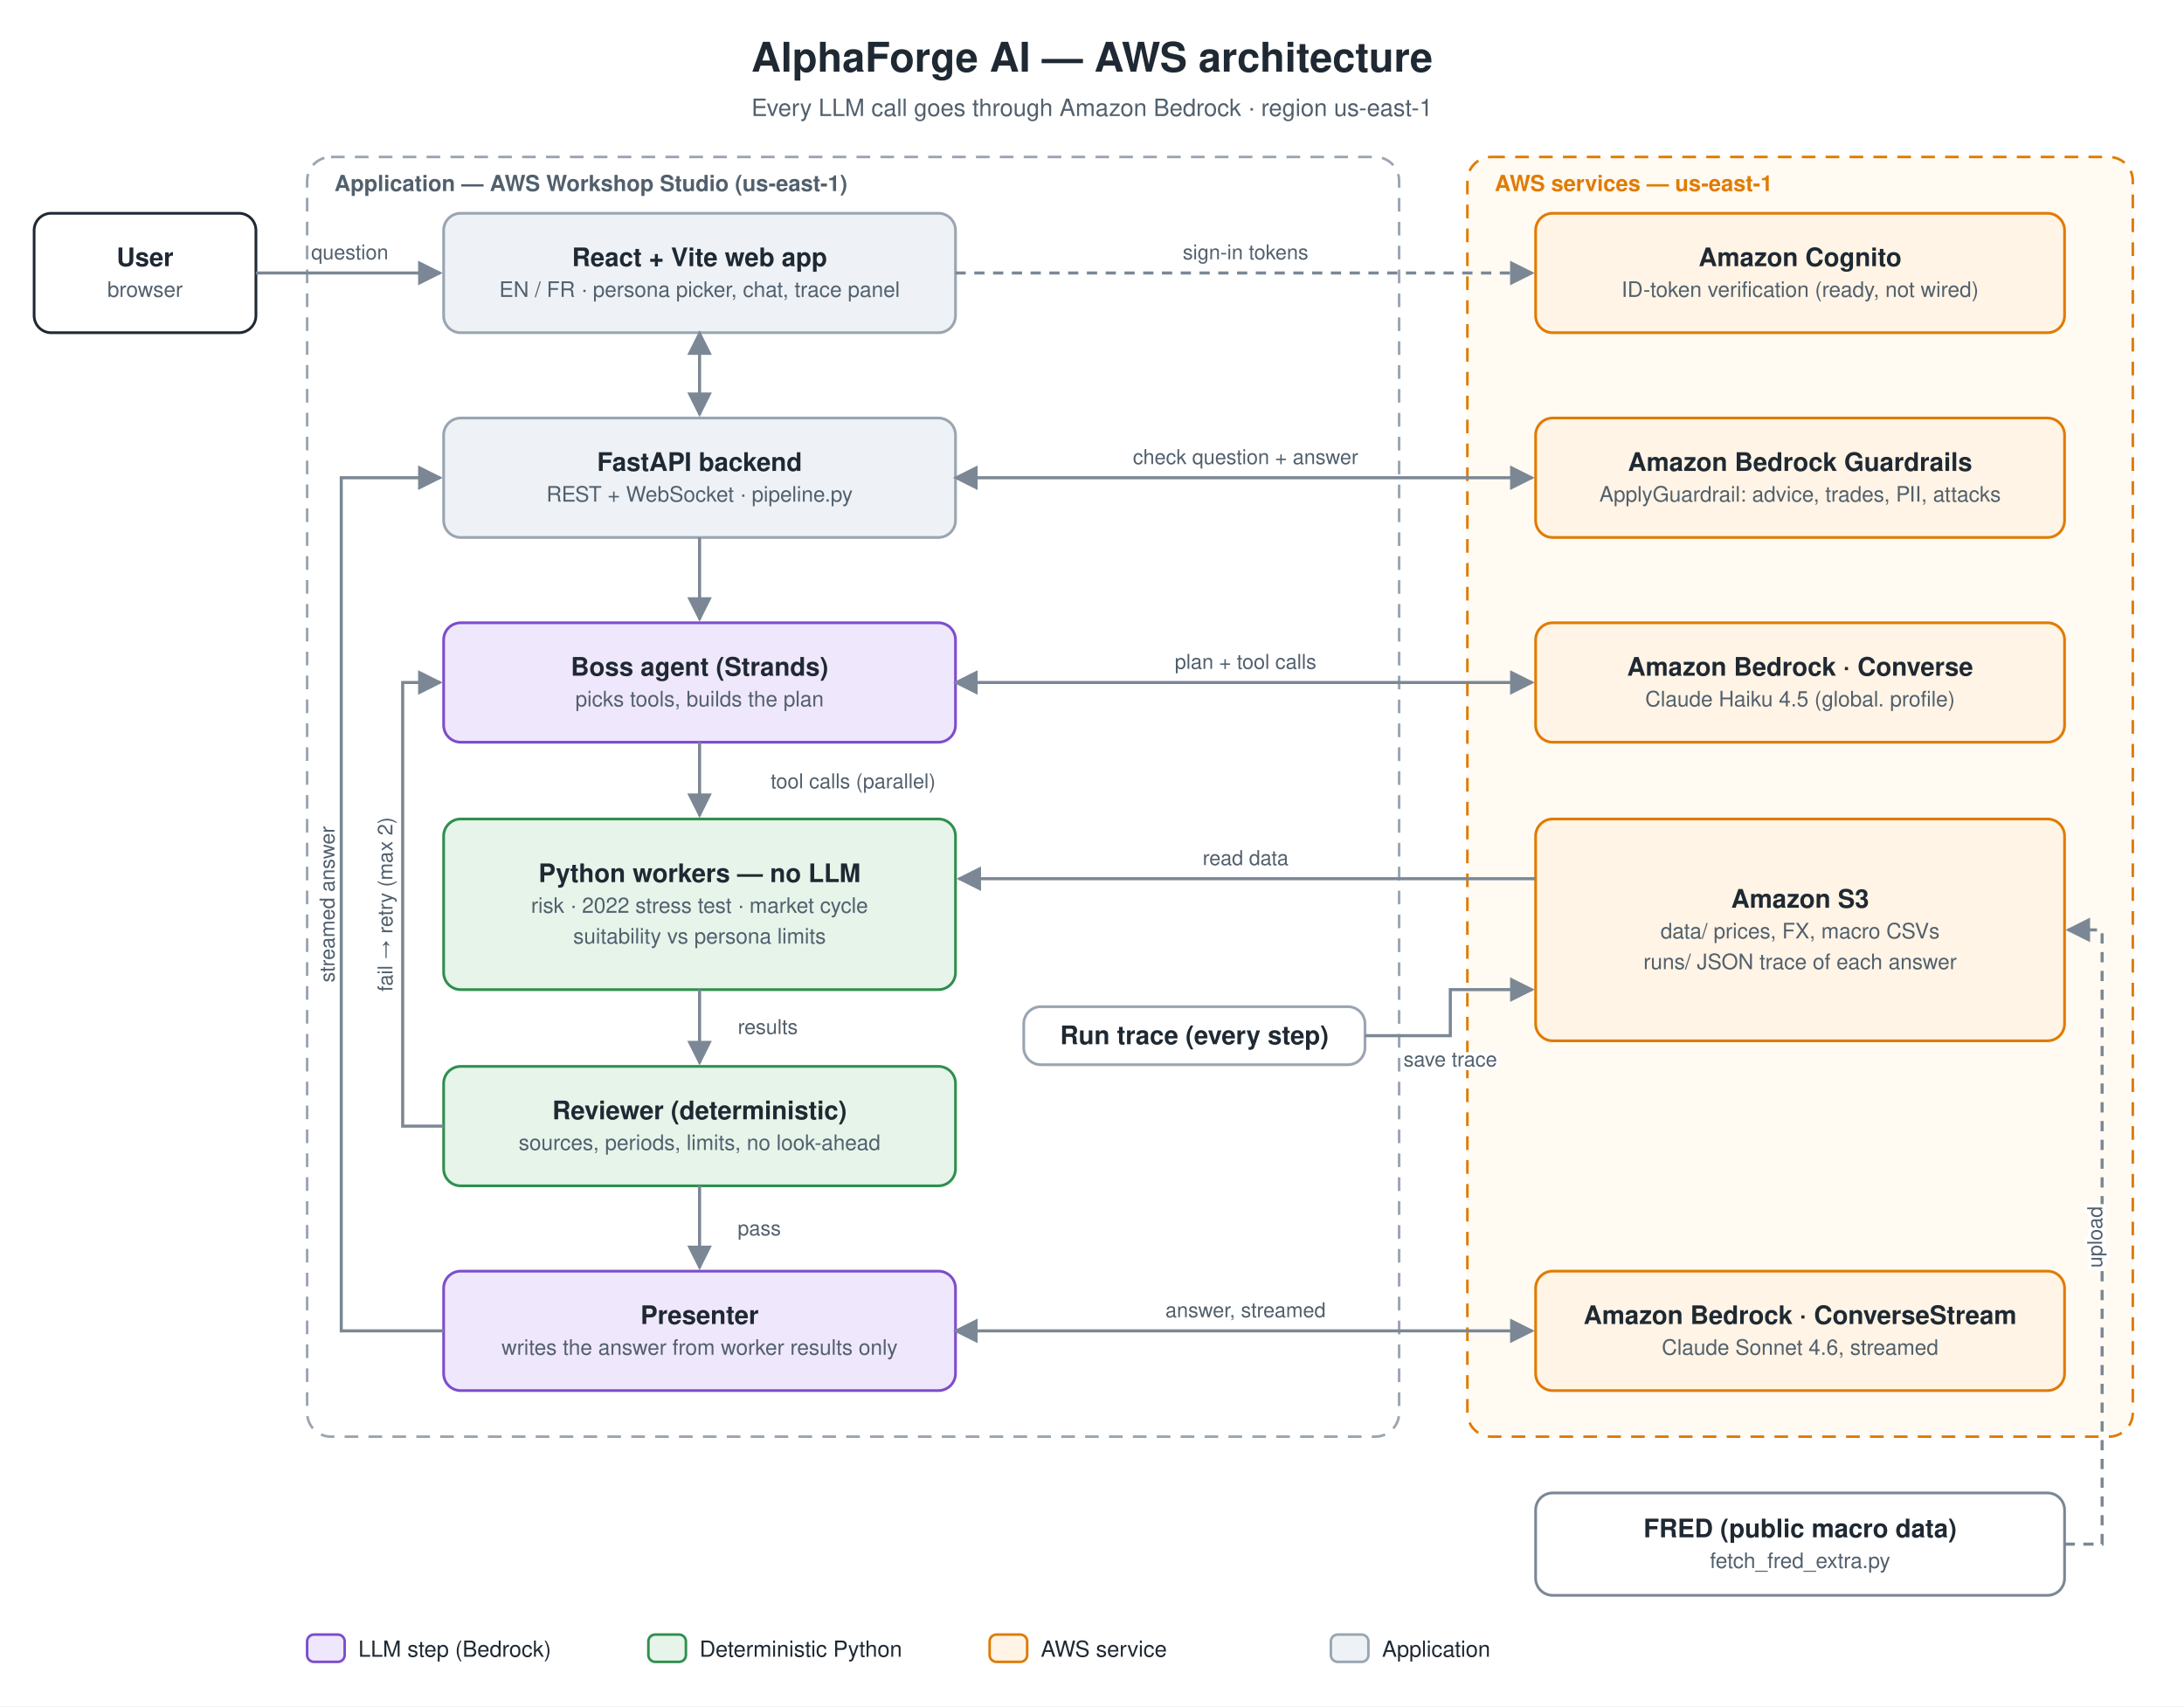
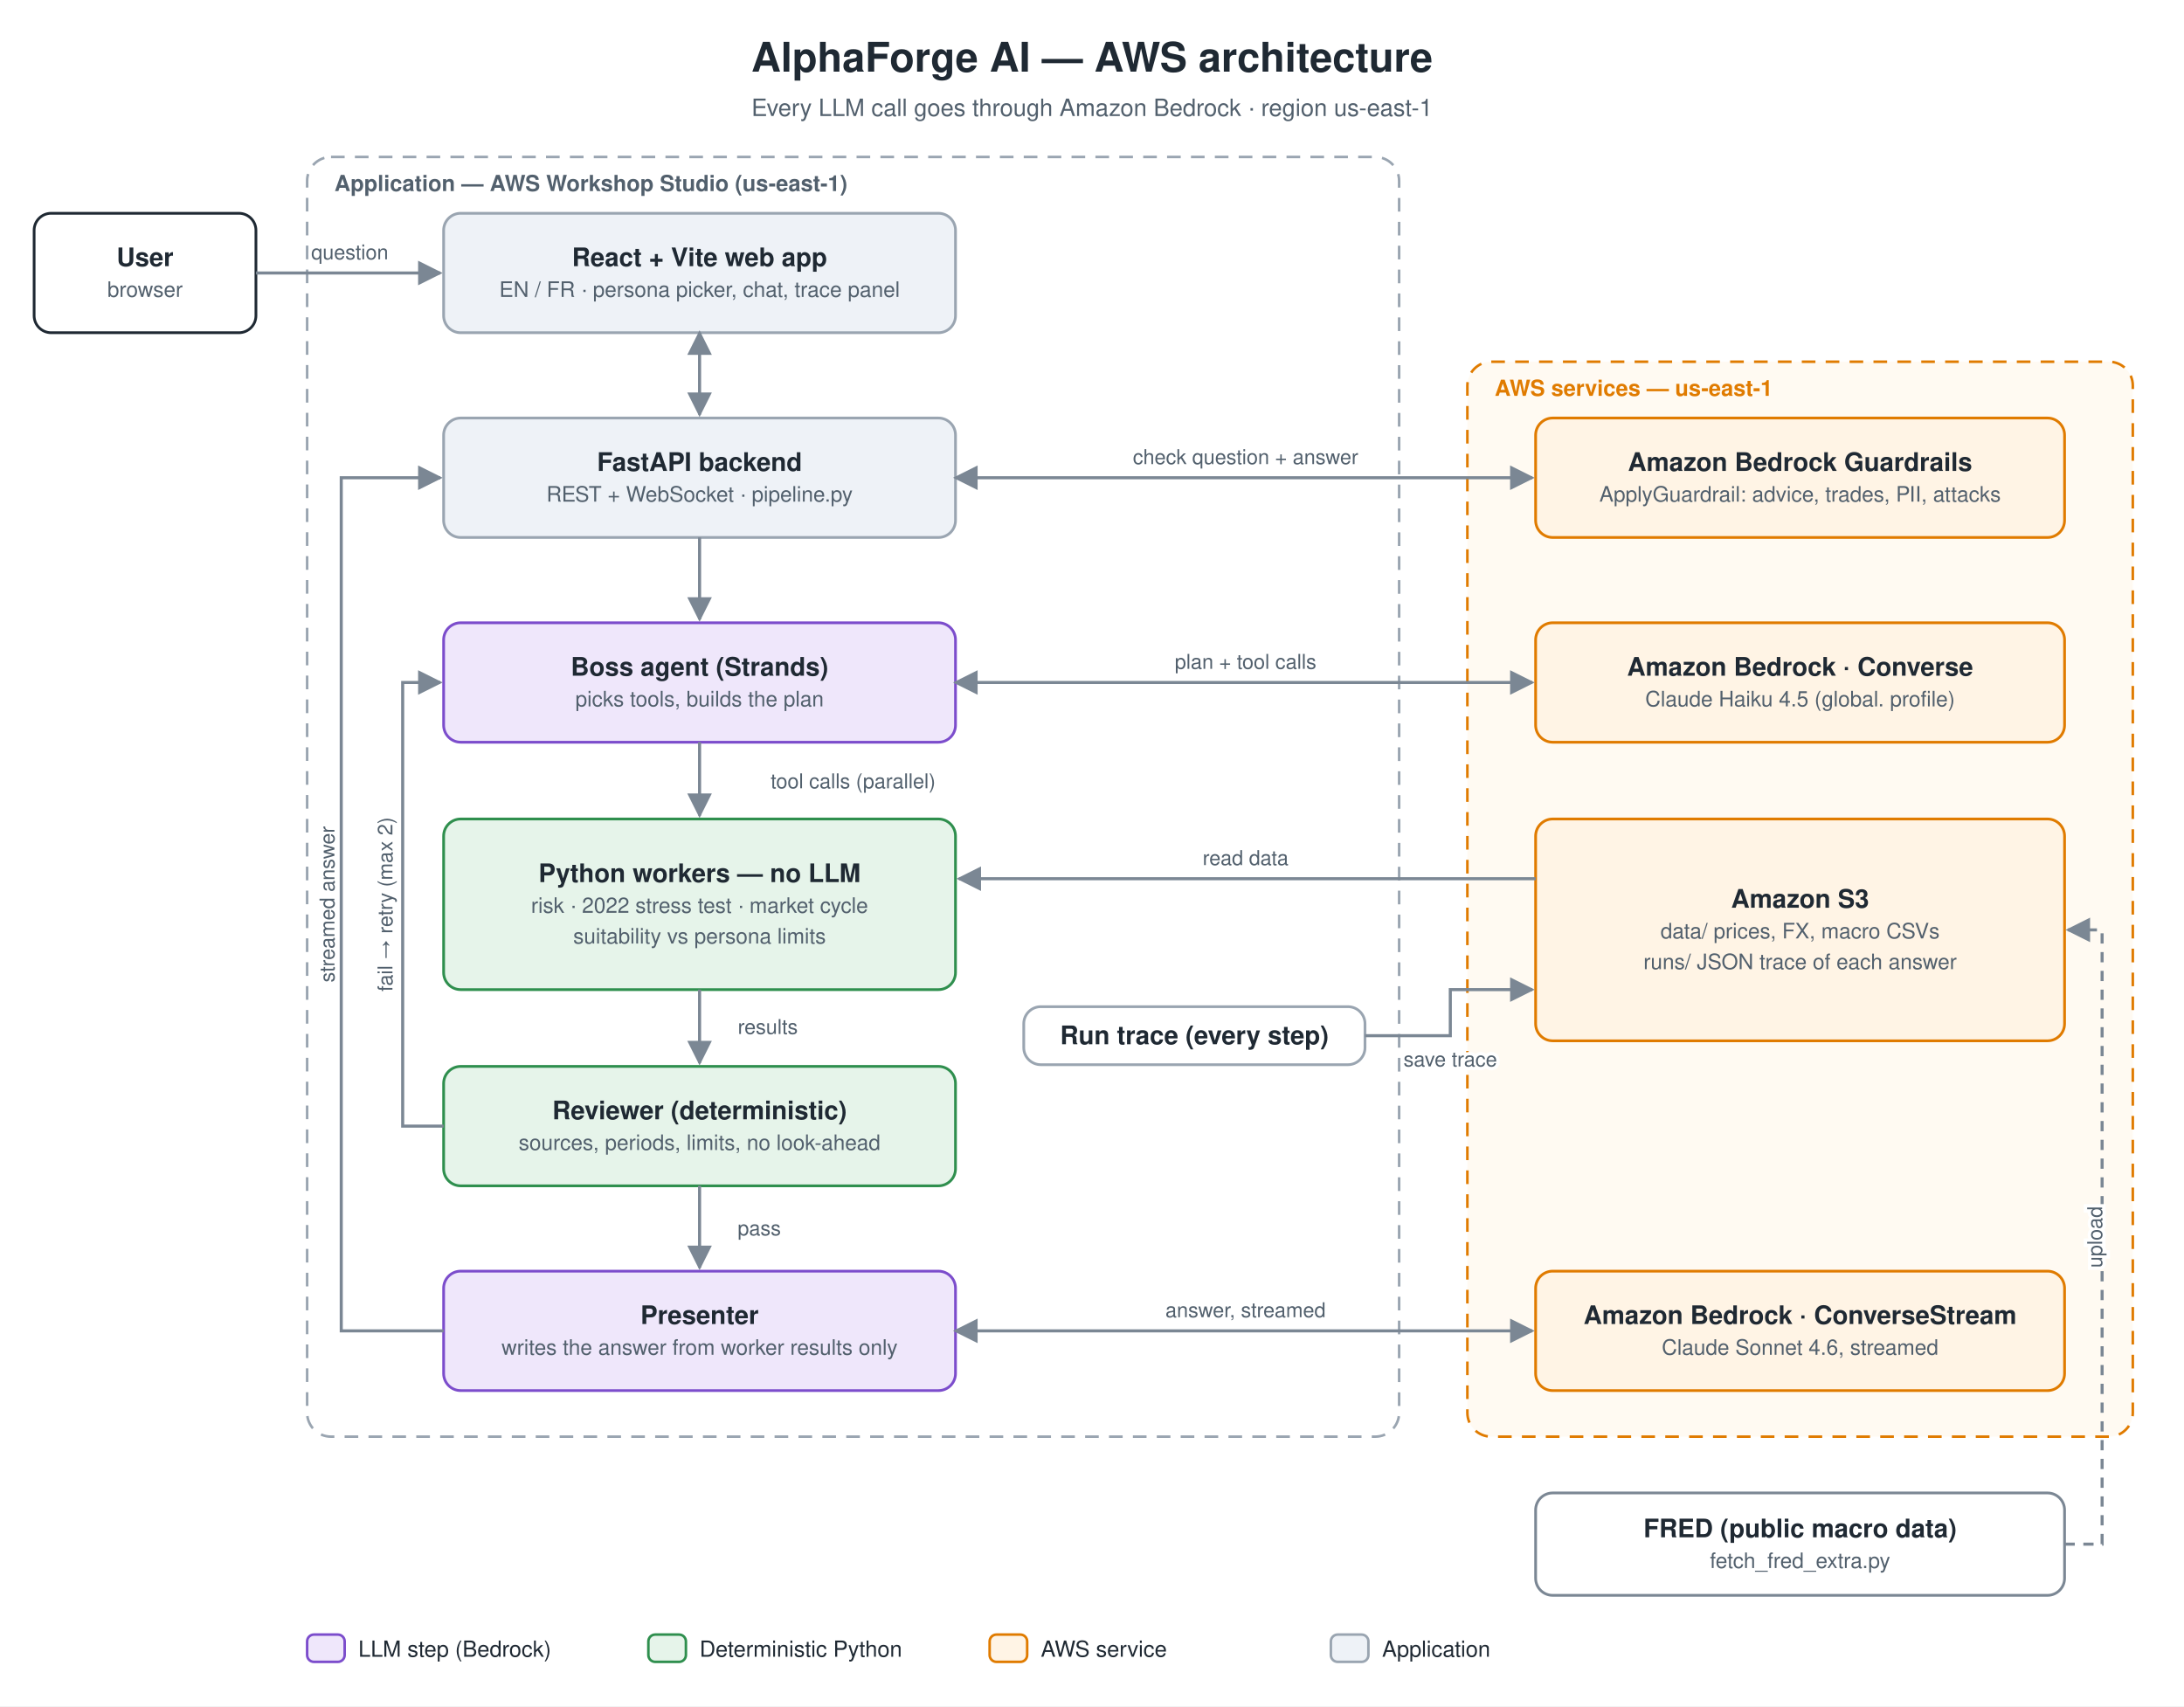
<svg xmlns="http://www.w3.org/2000/svg" width="1280" height="1000" viewBox="0 0 1280 1000" font-family="Segoe UI, Helvetica, Arial, sans-serif">
  <defs>
    <marker id="ah" viewBox="0 0 10 10" refX="9" refY="5" markerWidth="8" markerHeight="8" orient="auto-start-reverse">
      <path d="M0,0 L10,5 L0,10 z" fill="#7b8794" />
    </marker>
  </defs>
  <rect width="1280" height="1000" fill="#ffffff" />
  <text x="640" y="42" text-anchor="middle" font-size="24" font-weight="700" fill="#1f2933">AlphaForge AI — AWS architecture</text>
  <text x="640" y="68" text-anchor="middle" font-size="14" fill="#52606d">Every LLM call goes through Amazon Bedrock · region us-east-1</text>
  <rect x="180" y="92" width="640" height="750" rx="14" fill="none" stroke="#9aa5b1" stroke-width="1.5" stroke-dasharray="8 6" />
  <text x="196" y="112" font-size="13" font-weight="600" fill="#52606d">Application — AWS Workshop Studio (us-east-1)</text>
-   <rect x="860" y="92" width="390" height="750" rx="14" fill="#fffaf2" stroke="#e07b00" stroke-width="1.5" stroke-dasharray="8 6" />
-   <text x="876" y="112" font-size="13" font-weight="600" fill="#e07b00">AWS services — us-east-1</text>
+   <rect x="860" y="212" width="390" height="630" rx="14" fill="#fffaf2" stroke="#e07b00" stroke-width="1.5" stroke-dasharray="8 6" />
+   <text x="876" y="232" font-size="13" font-weight="600" fill="#e07b00">AWS services — us-east-1</text>
  <rect x="20" y="125" width="130" height="70" rx="10" fill="#ffffff" stroke="#1f2933" stroke-width="1.6" />
  <text x="85.0" y="156.0" text-anchor="middle" font-size="15" font-weight="700" fill="#1f2933">User</text>
  <text x="85.0" y="174.0" text-anchor="middle" font-size="12.5" font-weight="400" fill="#52606d">browser</text>
  <rect x="260" y="125" width="300" height="70" rx="10" fill="#eef2f7" stroke="#9aa5b1" stroke-width="1.6" />
  <text x="410.0" y="156.0" text-anchor="middle" font-size="15" font-weight="700" fill="#1f2933">React + Vite web app</text>
  <text x="410.0" y="174.0" text-anchor="middle" font-size="12.5" font-weight="400" fill="#52606d">EN / FR · persona picker, chat, trace panel</text>
  <rect x="260" y="245" width="300" height="70" rx="10" fill="#eef2f7" stroke="#9aa5b1" stroke-width="1.6" />
  <text x="410.0" y="276.0" text-anchor="middle" font-size="15" font-weight="700" fill="#1f2933">FastAPI backend</text>
  <text x="410.0" y="294.0" text-anchor="middle" font-size="12.5" font-weight="400" fill="#52606d">REST + WebSocket · pipeline.py</text>
  <rect x="260" y="365" width="300" height="70" rx="10" fill="#efe7fb" stroke="#7c4dcc" stroke-width="1.6" />
  <text x="410.0" y="396.0" text-anchor="middle" font-size="15" font-weight="700" fill="#1f2933">Boss agent (Strands)</text>
  <text x="410.0" y="414.0" text-anchor="middle" font-size="12.5" font-weight="400" fill="#52606d">picks tools, builds the plan</text>
  <rect x="260" y="480" width="300" height="100" rx="10" fill="#e6f4ea" stroke="#2f8f4e" stroke-width="1.6" />
  <text x="410.0" y="517.0" text-anchor="middle" font-size="15" font-weight="700" fill="#1f2933">Python workers — no LLM</text>
  <text x="410.0" y="535.0" text-anchor="middle" font-size="12.5" font-weight="400" fill="#52606d">risk · 2022 stress test · market cycle</text>
  <text x="410.0" y="553.0" text-anchor="middle" font-size="12.5" font-weight="400" fill="#52606d">suitability vs persona limits</text>
  <rect x="260" y="625" width="300" height="70" rx="10" fill="#e6f4ea" stroke="#2f8f4e" stroke-width="1.6" />
  <text x="410.0" y="656.0" text-anchor="middle" font-size="15" font-weight="700" fill="#1f2933">Reviewer (deterministic)</text>
  <text x="410.0" y="674.0" text-anchor="middle" font-size="12.5" font-weight="400" fill="#52606d">sources, periods, limits, no look-ahead</text>
  <rect x="260" y="745" width="300" height="70" rx="10" fill="#efe7fb" stroke="#7c4dcc" stroke-width="1.6" />
  <text x="410.0" y="776.0" text-anchor="middle" font-size="15" font-weight="700" fill="#1f2933">Presenter</text>
  <text x="410.0" y="794.0" text-anchor="middle" font-size="12.5" font-weight="400" fill="#52606d">writes the answer from worker results only</text>
  <rect x="600" y="590" width="200" height="34" rx="10" fill="#ffffff" stroke="#9aa5b1" stroke-width="1.6" />
  <text x="700.0" y="612.0" text-anchor="middle" font-size="15" font-weight="700" fill="#1f2933">Run trace (every step)</text>
-   <rect x="900" y="125" width="310" height="70" rx="10" fill="#fff4e5" stroke="#e07b00" stroke-width="1.6" />
-   <text x="1055.0" y="156.0" text-anchor="middle" font-size="15" font-weight="700" fill="#1f2933">Amazon Cognito</text>
-   <text x="1055.0" y="174.0" text-anchor="middle" font-size="12.5" font-weight="400" fill="#52606d">ID-token verification (ready, not wired)</text>
  <rect x="900" y="245" width="310" height="70" rx="10" fill="#fff4e5" stroke="#e07b00" stroke-width="1.6" />
  <text x="1055.0" y="276.0" text-anchor="middle" font-size="15" font-weight="700" fill="#1f2933">Amazon Bedrock Guardrails</text>
  <text x="1055.0" y="294.0" text-anchor="middle" font-size="12.5" font-weight="400" fill="#52606d">ApplyGuardrail: advice, trades, PII, attacks</text>
  <rect x="900" y="365" width="310" height="70" rx="10" fill="#fff4e5" stroke="#e07b00" stroke-width="1.6" />
  <text x="1055.0" y="396.0" text-anchor="middle" font-size="15" font-weight="700" fill="#1f2933">Amazon Bedrock · Converse</text>
  <text x="1055.0" y="414.0" text-anchor="middle" font-size="12.5" font-weight="400" fill="#52606d">Claude Haiku 4.5 (global. profile)</text>
  <rect x="900" y="480" width="310" height="130" rx="10" fill="#fff4e5" stroke="#e07b00" stroke-width="1.6" />
  <text x="1055.0" y="532.0" text-anchor="middle" font-size="15" font-weight="700" fill="#1f2933">Amazon S3</text>
  <text x="1055.0" y="550.0" text-anchor="middle" font-size="12.5" font-weight="400" fill="#52606d">data/  prices, FX, macro CSVs</text>
  <text x="1055.0" y="568.0" text-anchor="middle" font-size="12.5" font-weight="400" fill="#52606d">runs/  JSON trace of each answer</text>
  <rect x="900" y="745" width="310" height="70" rx="10" fill="#fff4e5" stroke="#e07b00" stroke-width="1.6" />
  <text x="1055.0" y="776.0" text-anchor="middle" font-size="15" font-weight="700" fill="#1f2933">Amazon Bedrock · ConverseStream</text>
  <text x="1055.0" y="794.0" text-anchor="middle" font-size="12.5" font-weight="400" fill="#52606d">Claude Sonnet 4.6, streamed</text>
  <rect x="900" y="875" width="310" height="60" rx="10" fill="#ffffff" stroke="#7b8794" stroke-width="1.6" />
  <text x="1055.0" y="901.0" text-anchor="middle" font-size="15" font-weight="700" fill="#1f2933">FRED (public macro data)</text>
  <text x="1055.0" y="919.0" text-anchor="middle" font-size="12.5" font-weight="400" fill="#52606d">fetch_fred_extra.py</text>
  <path d="M150,160.0 H258" fill="none" stroke="#7b8794" stroke-width="1.8" marker-end="url(#ah)" />
  <text x="205" y="152.0" text-anchor="middle" font-size="12" fill="#52606d" paint-order="stroke" stroke="#ffffff" stroke-width="4">question</text>
  <path d="M410,195 V243" fill="none" stroke="#7b8794" stroke-width="1.8" marker-start="url(#ah)" marker-end="url(#ah)" />
  <path d="M410,315 V363" fill="none" stroke="#7b8794" stroke-width="1.8" marker-end="url(#ah)" />
  <path d="M410,435 V478" fill="none" stroke="#7b8794" stroke-width="1.8" marker-end="url(#ah)" />
  <text x="500" y="462" text-anchor="middle" font-size="12" fill="#52606d" paint-order="stroke" stroke="#ffffff" stroke-width="4">tool calls (parallel)</text>
  <path d="M410,580 V623" fill="none" stroke="#7b8794" stroke-width="1.8" marker-end="url(#ah)" />
  <text x="450" y="606" text-anchor="middle" font-size="12" fill="#52606d" paint-order="stroke" stroke="#ffffff" stroke-width="4">results</text>
  <path d="M410,695 V743" fill="none" stroke="#7b8794" stroke-width="1.8" marker-end="url(#ah)" />
  <text x="445" y="724" text-anchor="middle" font-size="12" fill="#52606d" paint-order="stroke" stroke="#ffffff" stroke-width="4">pass</text>
  <path d="M260,660.0 H236 V400.0 H258" fill="none" stroke="#7b8794" stroke-width="1.8" marker-end="url(#ah)" />
  <text x="230" y="530.0" text-anchor="middle" font-size="12" fill="#52606d" paint-order="stroke" stroke="#ffffff" stroke-width="4" transform="rotate(-90 230 530.0)">fail → retry (max 2)</text>
  <path d="M260,780.0 H200 V280.0 H258" fill="none" stroke="#7b8794" stroke-width="1.8" marker-end="url(#ah)" />
  <text x="196" y="530.0" text-anchor="middle" font-size="12" fill="#52606d" paint-order="stroke" stroke="#ffffff" stroke-width="4" transform="rotate(-90 196 530.0)">streamed answer</text>
-   <path d="M560,160.0 H898" fill="none" stroke="#7b8794" stroke-width="1.8" stroke-dasharray="6 5" marker-end="url(#ah)" />
-   <text x="730" y="152.0" text-anchor="middle" font-size="12" fill="#52606d" paint-order="stroke" stroke="#ffffff" stroke-width="4">sign-in tokens</text>
  <path d="M560,280.0 H898" fill="none" stroke="#7b8794" stroke-width="1.8" marker-start="url(#ah)" marker-end="url(#ah)" />
  <text x="730" y="272.0" text-anchor="middle" font-size="12" fill="#52606d" paint-order="stroke" stroke="#ffffff" stroke-width="4">check question + answer</text>
  <path d="M560,400.0 H898" fill="none" stroke="#7b8794" stroke-width="1.8" marker-start="url(#ah)" marker-end="url(#ah)" />
  <text x="730" y="392.0" text-anchor="middle" font-size="12" fill="#52606d" paint-order="stroke" stroke="#ffffff" stroke-width="4">plan + tool calls</text>
  <path d="M900,515 H562" fill="none" stroke="#7b8794" stroke-width="1.8" marker-end="url(#ah)" />
  <text x="730" y="507" text-anchor="middle" font-size="12" fill="#52606d" paint-order="stroke" stroke="#ffffff" stroke-width="4">read data</text>
  <path d="M800,607 H850 V580 H898" fill="none" stroke="#7b8794" stroke-width="1.8" marker-end="url(#ah)" />
  <text x="850" y="625" text-anchor="middle" font-size="12" fill="#52606d" paint-order="stroke" stroke="#ffffff" stroke-width="4">save trace</text>
  <path d="M560,780.0 H898" fill="none" stroke="#7b8794" stroke-width="1.8" marker-start="url(#ah)" marker-end="url(#ah)" />
  <text x="730" y="772.0" text-anchor="middle" font-size="12" fill="#52606d" paint-order="stroke" stroke="#ffffff" stroke-width="4">answer, streamed</text>
  <path d="M1210,905 H1232 V545 H1212" fill="none" stroke="#7b8794" stroke-width="1.8" stroke-dasharray="6 5" marker-end="url(#ah)" />
  <text x="1232" y="725" text-anchor="middle" font-size="12" fill="#52606d" paint-order="stroke" stroke="#ffffff" stroke-width="4" transform="rotate(-90 1232 725)">upload</text>
  <rect x="180" y="958" width="22" height="16" rx="4" fill="#efe7fb" stroke="#7c4dcc" stroke-width="1.5" />
  <text x="210" y="971" font-size="13" fill="#1f2933">LLM step (Bedrock)</text>
  <rect x="380" y="958" width="22" height="16" rx="4" fill="#e6f4ea" stroke="#2f8f4e" stroke-width="1.5" />
  <text x="410" y="971" font-size="13" fill="#1f2933">Deterministic Python</text>
  <rect x="580" y="958" width="22" height="16" rx="4" fill="#fff4e5" stroke="#e07b00" stroke-width="1.5" />
  <text x="610" y="971" font-size="13" fill="#1f2933">AWS service</text>
  <rect x="780" y="958" width="22" height="16" rx="4" fill="#eef2f7" stroke="#9aa5b1" stroke-width="1.5" />
  <text x="810" y="971" font-size="13" fill="#1f2933">Application</text>
</svg>
